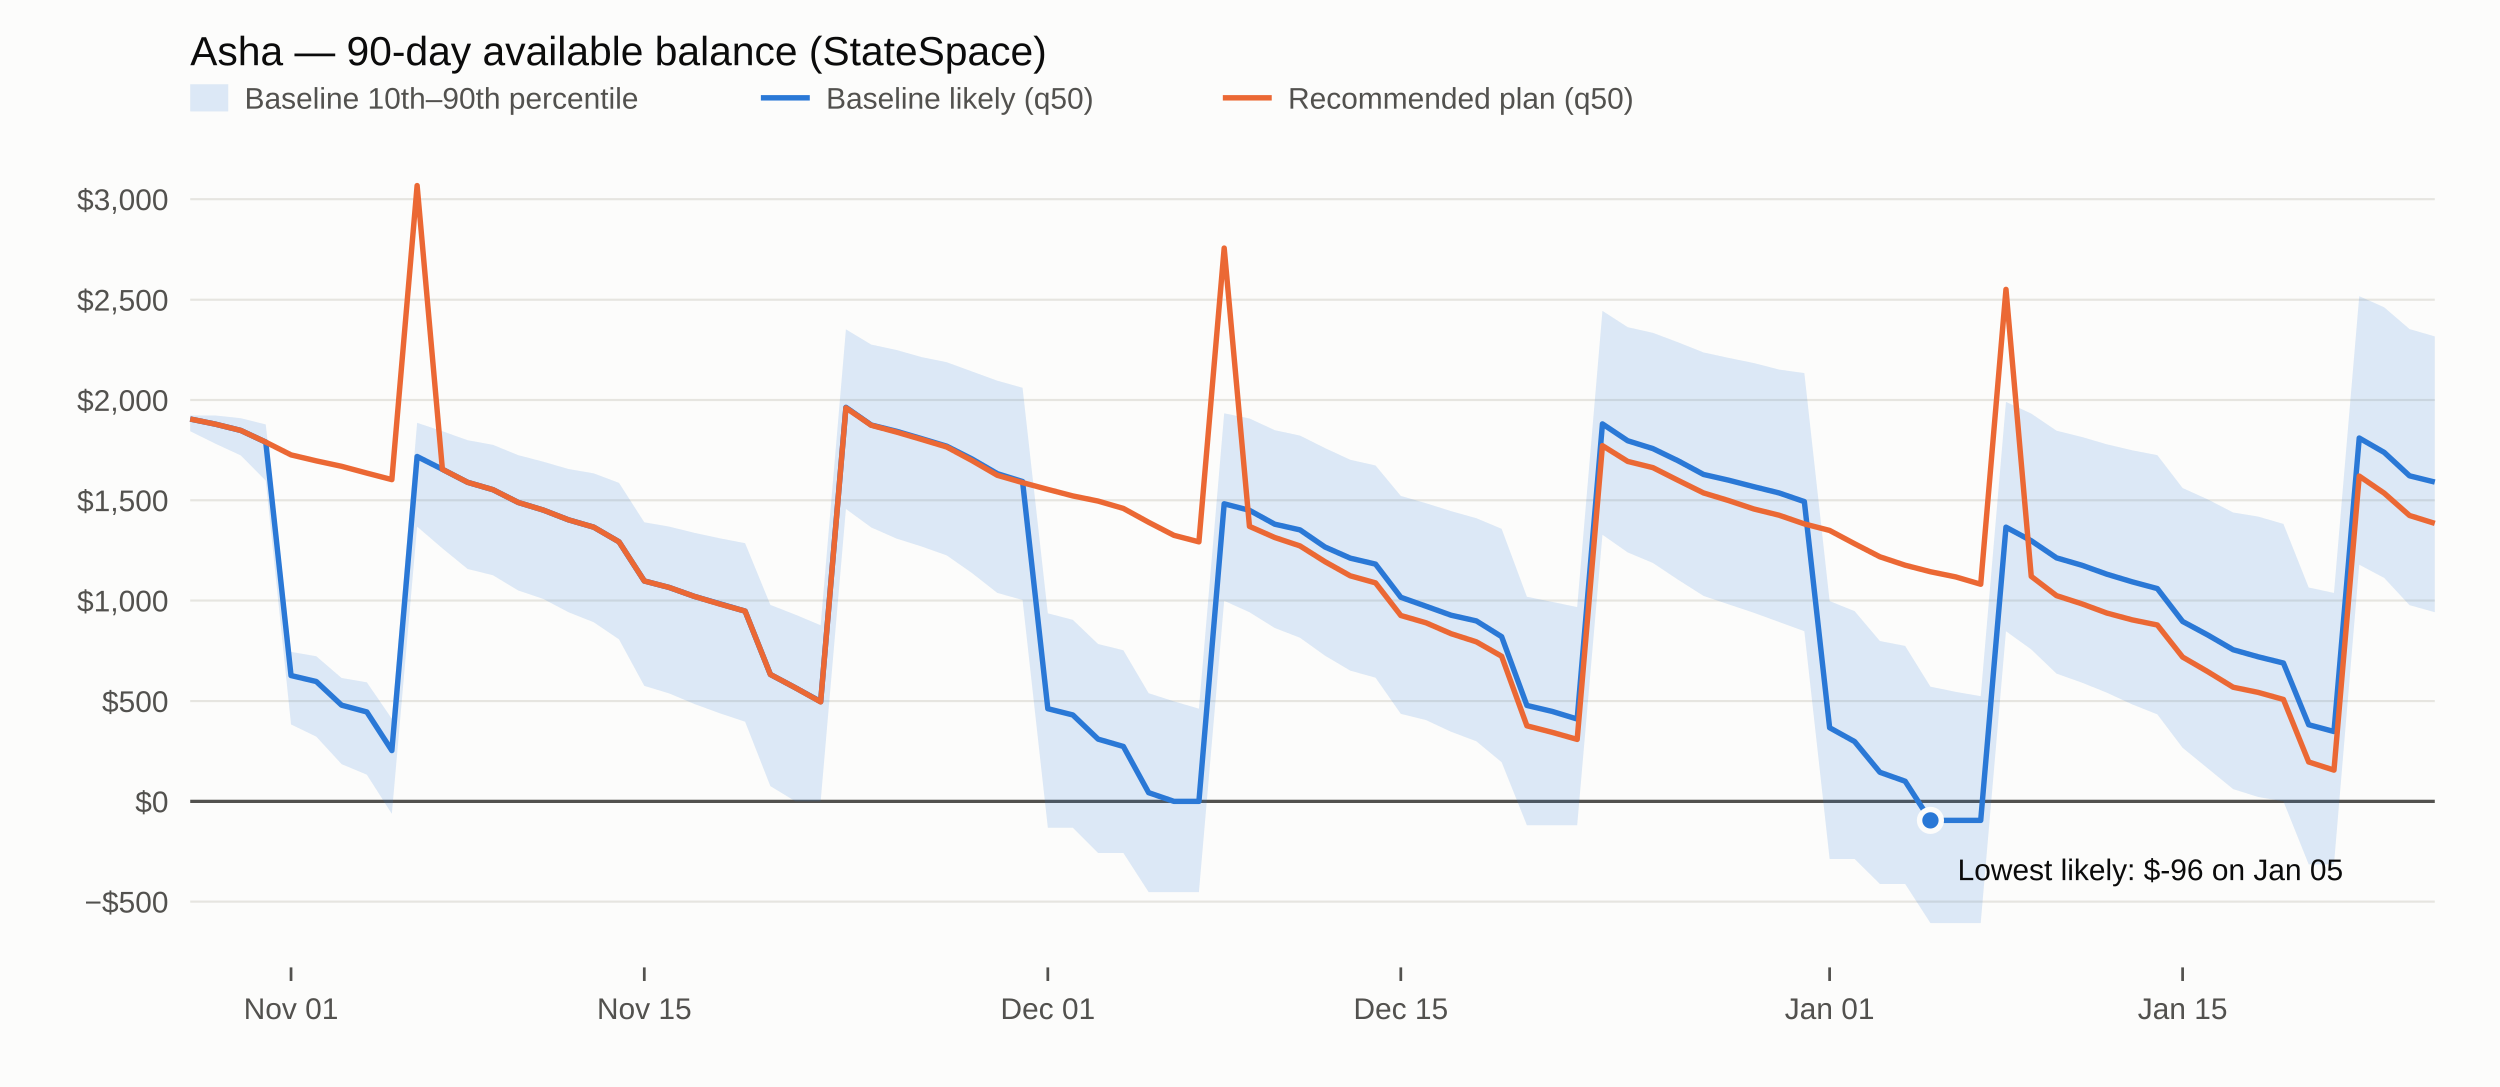
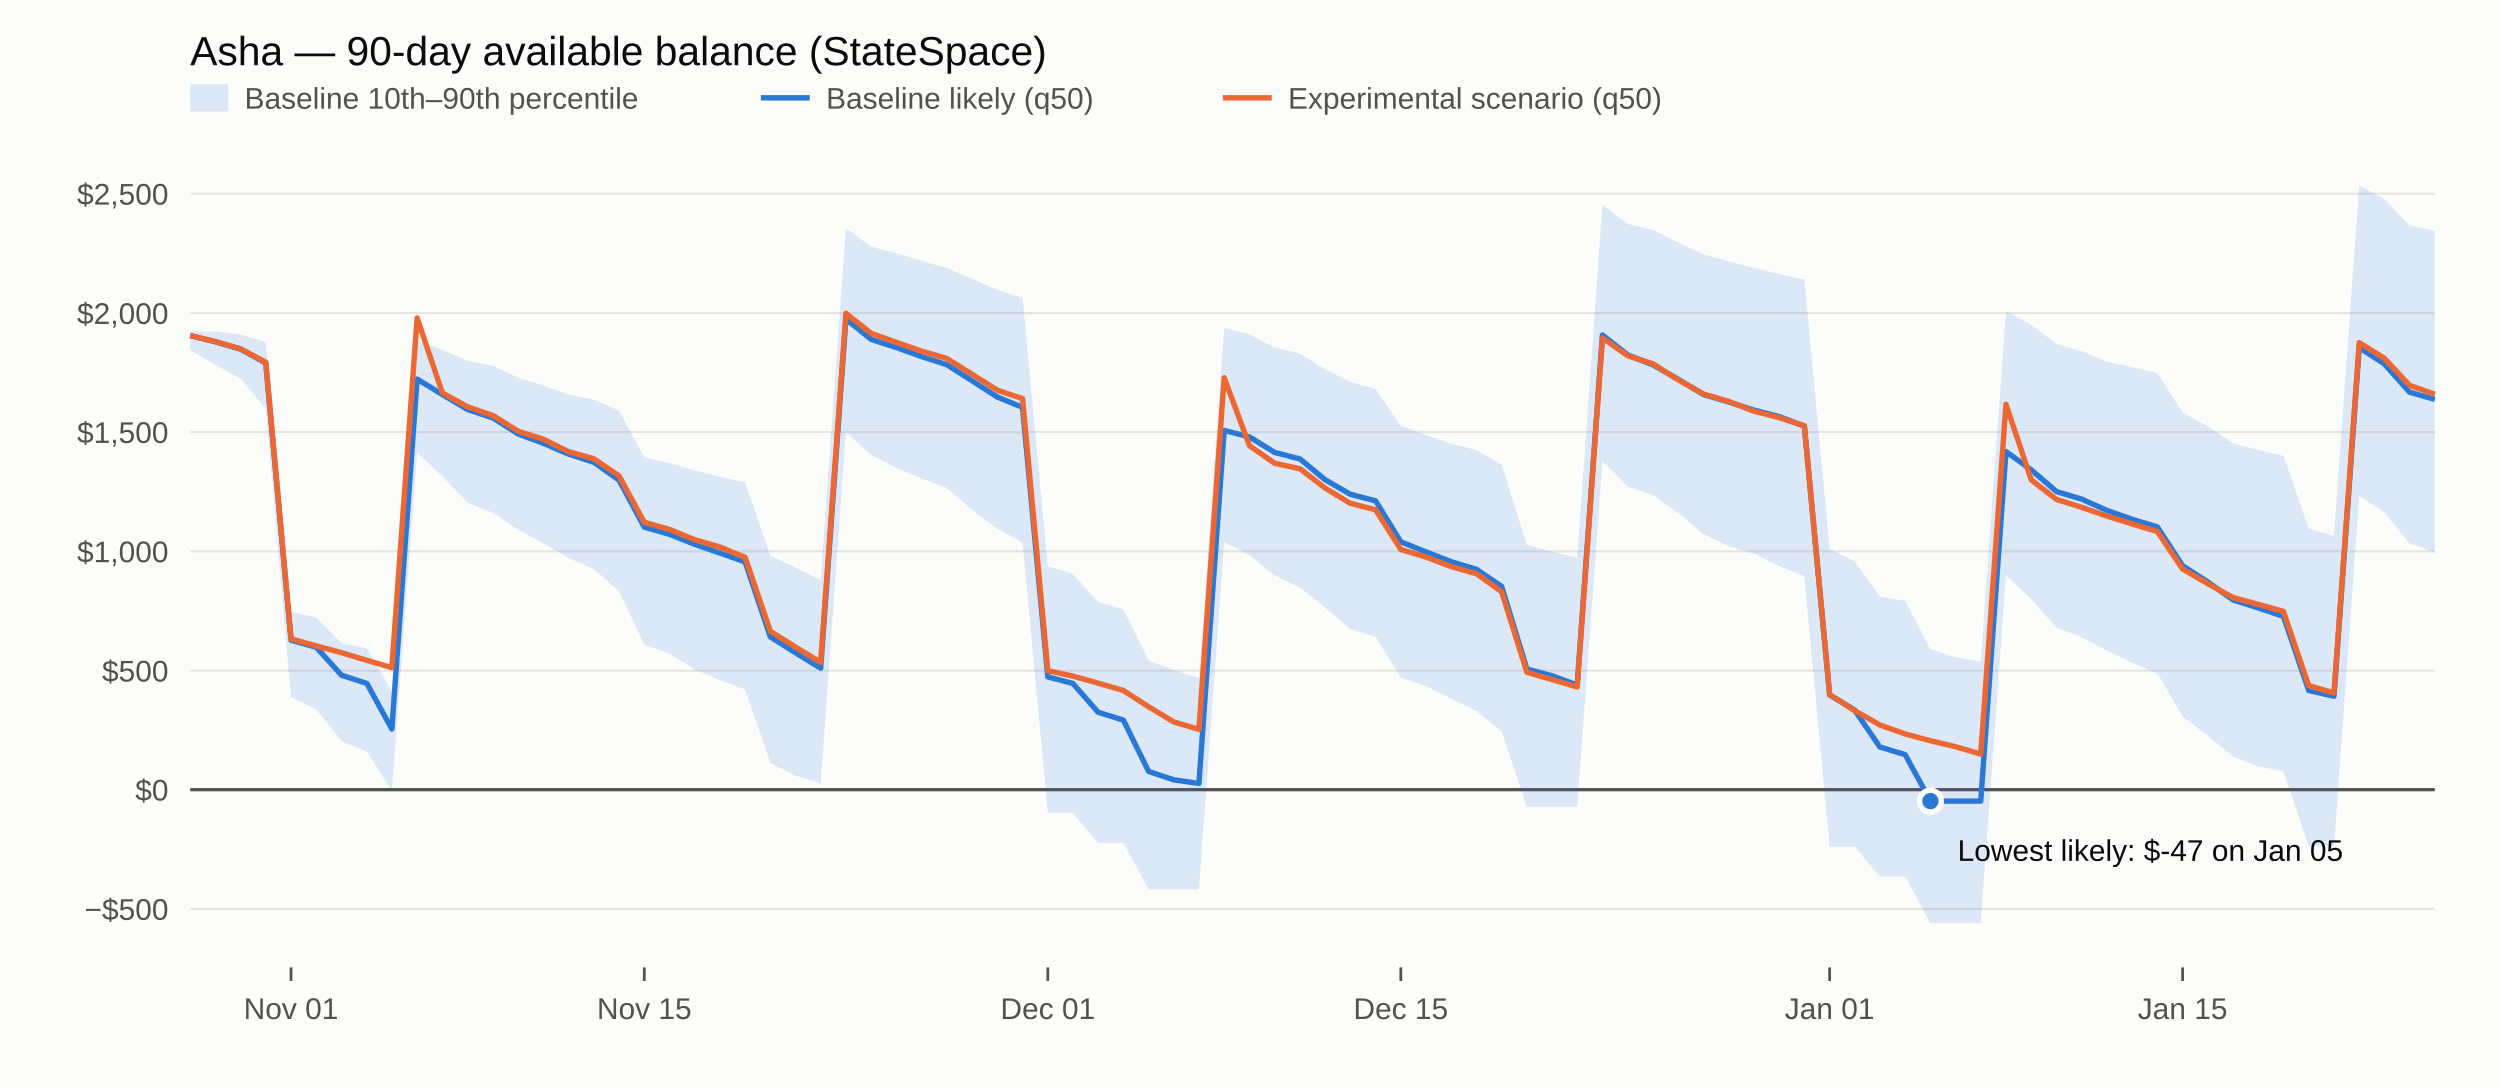
<svg xmlns="http://www.w3.org/2000/svg" viewBox="0 0 920 400" width="920" height="400" font-family="Arial, Helvetica, sans-serif" role="img" aria-label="Asha — 90-day available balance (StateSpace)">
  <rect width="920" height="400" fill="#fcfcfb" />
  <text x="70" y="24" font-size="15" fill="#0b0b0b">Asha — 90-day available balance (StateSpace)</text>
-   <line x1="70" x2="896" y1="331.8" y2="331.8" stroke="#e6e5e0" stroke-width="0.8" />
-   <text x="62" y="335.8" font-size="11" fill="#52514e" text-anchor="end">−$500</text>
-   <line x1="70" x2="896" y1="294.9" y2="294.9" stroke="#52514e" stroke-width="1.2" />
-   <text x="62" y="298.9" font-size="11" fill="#52514e" text-anchor="end">$0</text>
-   <line x1="70" x2="896" y1="258" y2="258" stroke="#e6e5e0" stroke-width="0.8" />
-   <text x="62" y="262" font-size="11" fill="#52514e" text-anchor="end">$500</text>
-   <line x1="70" x2="896" y1="221" y2="221" stroke="#e6e5e0" stroke-width="0.8" />
-   <text x="62" y="225" font-size="11" fill="#52514e" text-anchor="end">$1,000</text>
-   <line x1="70" x2="896" y1="184.1" y2="184.1" stroke="#e6e5e0" stroke-width="0.8" />
-   <text x="62" y="188.1" font-size="11" fill="#52514e" text-anchor="end">$1,500</text>
-   <line x1="70" x2="896" y1="147.2" y2="147.2" stroke="#e6e5e0" stroke-width="0.8" />
-   <text x="62" y="151.2" font-size="11" fill="#52514e" text-anchor="end">$2,000</text>
-   <line x1="70" x2="896" y1="110.3" y2="110.3" stroke="#e6e5e0" stroke-width="0.8" />
-   <text x="62" y="114.3" font-size="11" fill="#52514e" text-anchor="end">$2,500</text>
-   <line x1="70" x2="896" y1="73.3" y2="73.3" stroke="#e6e5e0" stroke-width="0.8" />
-   <text x="62" y="77.3" font-size="11" fill="#52514e" text-anchor="end">$3,000</text>
+   <line x1="70" x2="896" y1="334.5" y2="334.5" stroke="#e6e5e0" stroke-width="0.8" />
+   <text x="62" y="338.5" font-size="11" fill="#52514e" text-anchor="end">−$500</text>
+   <line x1="70" x2="896" y1="290.6" y2="290.6" stroke="#52514e" stroke-width="1.2" />
+   <text x="62" y="294.6" font-size="11" fill="#52514e" text-anchor="end">$0</text>
+   <line x1="70" x2="896" y1="246.8" y2="246.8" stroke="#e6e5e0" stroke-width="0.8" />
+   <text x="62" y="250.8" font-size="11" fill="#52514e" text-anchor="end">$500</text>
+   <line x1="70" x2="896" y1="202.9" y2="202.9" stroke="#e6e5e0" stroke-width="0.8" />
+   <text x="62" y="206.9" font-size="11" fill="#52514e" text-anchor="end">$1,000</text>
+   <line x1="70" x2="896" y1="159" y2="159" stroke="#e6e5e0" stroke-width="0.8" />
+   <text x="62" y="163" font-size="11" fill="#52514e" text-anchor="end">$1,500</text>
+   <line x1="70" x2="896" y1="115.2" y2="115.2" stroke="#e6e5e0" stroke-width="0.8" />
+   <text x="62" y="119.2" font-size="11" fill="#52514e" text-anchor="end">$2,000</text>
+   <line x1="70" x2="896" y1="71.3" y2="71.3" stroke="#e6e5e0" stroke-width="0.8" />
+   <text x="62" y="75.3" font-size="11" fill="#52514e" text-anchor="end">$2,500</text>
  <line x1="107.1" x2="107.1" y1="356" y2="361" stroke="#52514e" />
  <text x="107.1" y="375" font-size="11" fill="#52514e" text-anchor="middle">Nov 01</text>
  <line x1="237.1" x2="237.1" y1="356" y2="361" stroke="#52514e" />
  <text x="237.1" y="375" font-size="11" fill="#52514e" text-anchor="middle">Nov 15</text>
  <line x1="385.6" x2="385.6" y1="356" y2="361" stroke="#52514e" />
  <text x="385.6" y="375" font-size="11" fill="#52514e" text-anchor="middle">Dec 01</text>
  <line x1="515.5" x2="515.5" y1="356" y2="361" stroke="#52514e" />
  <text x="515.5" y="375" font-size="11" fill="#52514e" text-anchor="middle">Dec 15</text>
  <line x1="673.3" x2="673.3" y1="356" y2="361" stroke="#52514e" />
  <text x="673.3" y="375" font-size="11" fill="#52514e" text-anchor="middle">Jan 01</text>
  <line x1="803.2" x2="803.2" y1="356" y2="361" stroke="#52514e" />
  <text x="803.2" y="375" font-size="11" fill="#52514e" text-anchor="middle">Jan 15</text>
-   <polygon points="70,152.9 79.3,152.9 88.6,153.9 97.8,156.2 107.1,239.9 116.4,241.5 125.7,249.5 135,251.1 144.2,264.5 153.5,155.6 162.8,158.7 172.1,162 181.4,163.7 190.7,167.5 199.9,169.9 209.2,172.6 218.5,174.2 227.8,177.7 237.1,192.2 246.3,193.8 255.6,196.1 264.9,198.1 274.2,199.9 283.5,222.6 292.7,226.2 302,230.1 311.3,121.2 320.6,126.8 329.9,128.8 339.1,131.4 348.4,133.3 357.7,136.7 367,140.1 376.3,142.7 385.6,225.7 394.8,228.1 404.1,237 413.4,239.3 422.7,255.1 432,258.1 441.2,260.8 450.5,152.1 459.8,154 469.1,158.3 478.4,160.3 487.6,164.9 496.9,169.2 506.2,171.3 515.5,182.5 524.8,185.2 534,188.1 543.3,190.7 552.6,194.6 561.9,219.6 571.2,221.5 580.4,223.4 589.7,114.4 599,120.4 608.3,122.5 617.6,126 626.9,129.7 636.1,131.7 645.4,133.6 654.7,136 664,137.3 673.3,221.2 682.5,224.9 691.8,235.9 701.1,237.7 710.4,252.7 719.7,254.6 728.9,256.2 738.2,147.9 747.5,152.2 756.8,158.5 766.1,160.8 775.3,163.5 784.6,165.7 793.9,167.5 803.2,179.6 812.5,183.8 821.8,188.6 831,190.1 840.3,192.8 849.6,216.2 858.9,218.2 868.2,109 877.4,113.1 886.7,121.1 896,123.8 896,225.3 886.7,222.7 877.4,212.7 868.2,207.8 858.9,318.1 849.6,318.1 840.3,294.9 831,293.3 821.8,290.4 812.5,282.8 803.2,275.2 793.9,262.9 784.6,259.2 775.3,254.9 766.1,251.2 756.8,247.9 747.5,239 738.2,232.3 728.9,339.7 719.7,339.7 710.4,339.7 701.1,325.3 691.8,325.3 682.5,316.1 673.3,316.1 664,232.3 654.7,228.9 645.4,225.5 636.1,222.4 626.9,219.3 617.6,213.4 608.3,207.2 599,203.3 589.7,196.8 580.4,303.7 571.2,303.7 561.9,303.7 552.6,280.5 543.3,272.8 534,269.3 524.8,265 515.5,262.7 506.2,249.4 496.9,246.8 487.6,241.3 478.4,234.7 469.1,231.1 459.8,225.3 450.5,221.1 441.2,328.3 432,328.3 422.7,328.3 413.4,313.9 404.1,313.9 394.8,304.6 385.6,304.6 376.3,220.8 367,218.2 357.7,210.9 348.4,204.4 339.1,201.1 329.9,198.2 320.6,194.1 311.3,187.3 302,294.9 292.7,294.9 283.5,289.3 274.2,265.6 264.9,262.5 255.6,259.1 246.3,255.2 237.1,252.4 227.8,235.3 218.5,229 209.2,225.3 199.9,220.4 190.7,217.3 181.4,211.7 172.1,209.4 162.8,201.8 153.5,193.8 144.2,299.5 135,285.1 125.7,281.2 116.4,271.1 107.1,266.6 97.8,176.9 88.6,167.6 79.3,163.3 70,158.7 " fill="#2a78d6" fill-opacity="0.15" stroke="none" />
-   <polyline points="70,154.2 79.3,156.1 88.6,158.4 97.8,162.7 107.1,248.6 116.4,250.8 125.7,259.5 135,262 144.2,276.2 153.5,168 162.8,172.7 172.1,177.5 181.4,180.2 190.7,184.9 199.9,187.7 209.2,191.3 218.5,194 227.8,199.4 237.1,213.8 246.3,216.2 255.6,219.5 264.9,222.2 274.2,224.9 283.5,248.2 292.7,253.1 302,258.2 311.3,149.9 320.6,156.4 329.9,158.7 339.1,161.4 348.4,164.2 357.7,168.9 367,174.3 376.3,177.2 385.6,260.8 394.8,263.1 404.1,272 413.4,274.7 422.7,291.7 432,294.9 441.2,294.9 450.5,185.4 459.8,187.8 469.1,192.9 478.4,195 487.6,201.3 496.9,205.4 506.2,207.6 515.5,219.8 524.8,223.1 534,226.4 543.3,228.5 552.6,234.3 561.9,259.6 571.2,261.8 580.4,264.6 589.7,156 599,162.2 608.3,165.1 617.6,169.6 626.9,174.6 636.1,176.7 645.4,179.1 654.7,181.4 664,184.6 673.3,267.8 682.5,272.9 691.8,284.2 701.1,287.5 710.4,301.9 719.7,301.9 728.9,301.9 738.2,194 747.5,199 756.8,205.3 766.1,208 775.3,211.3 784.6,214.1 793.9,216.6 803.2,228.7 812.5,233.7 821.8,239.1 831,241.7 840.3,244 849.6,266.7 858.9,269.2 868.2,161.2 877.4,166.5 886.7,175.1 896,177.4" fill="none" stroke="#2a78d6" stroke-width="2" stroke-linejoin="round" />
-   <polyline points="70,154.2 79.3,156.1 88.6,158.4 97.8,162.7 107.1,167.4 116.4,169.6 125.7,171.6 135,174.1 144.2,176.5 153.5,68.3 162.8,172.7 172.1,177.5 181.4,180.2 190.7,184.9 199.9,187.7 209.2,191.3 218.5,194 227.8,199.4 237.1,213.8 246.3,216.2 255.6,219.5 264.9,222.3 274.2,224.9 283.5,248.2 292.7,253.1 302,258.3 311.3,150.1 320.6,156.5 329.9,159 339.1,161.7 348.4,164.5 357.7,169.5 367,174.9 376.3,177.6 385.6,180.1 394.8,182.5 404.1,184.4 413.4,187.1 422.7,192.2 432,197 441.2,199.4 450.5,91.3 459.8,193.7 469.1,197.8 478.4,200.9 487.6,206.7 496.9,211.9 506.2,214.5 515.5,226.5 524.8,229.2 534,233.2 543.3,236.2 552.6,241.5 561.9,267.1 571.2,269.5 580.4,272.1 589.7,164 599,169.8 608.3,172.1 617.6,176.8 626.9,181.4 636.1,184.2 645.4,187.3 654.7,189.6 664,192.8 673.3,195.2 682.5,200.1 691.8,204.9 701.1,208 710.4,210.4 719.7,212.3 728.9,215 738.2,106.5 747.5,212.1 756.8,219.2 766.1,222.2 775.3,225.6 784.6,228.1 793.9,230 803.2,241.8 812.5,247.2 821.8,252.9 831,254.8 840.3,257.4 849.6,280.4 858.9,283.4 868.2,175.2 877.4,181.5 886.7,189.7 896,192.6" fill="none" stroke="#eb6834" stroke-width="2" stroke-linejoin="round" />
-   <circle cx="710.4" cy="301.9" r="4" fill="#2a78d6" stroke="#fcfcfb" stroke-width="2" />
-   <text x="720.4" y="323.9" font-size="11" fill="#0b0b0b">Lowest likely: $-96 on Jan 05</text>
+   <polygon points="70,122 79.3,122 88.6,123.1 97.8,125.9 107.1,225.3 116.4,227.2 125.7,236.7 135,238.6 144.2,254.4 153.5,125.1 162.8,128.8 172.1,132.8 181.4,134.7 190.7,139 199.9,141.9 209.2,145.2 218.5,147.1 227.8,151.1 237.1,168.3 246.3,170.4 255.6,173.1 264.9,175.4 274.2,177.5 283.5,204.6 292.7,208.8 302,213.4 311.3,84 320.6,90.8 329.9,93.2 339.1,96 348.4,98.6 357.7,102.6 367,106.7 376.3,109.7 385.6,208.4 394.8,211.2 404.1,221.5 413.4,224.2 422.7,243.1 432,246.6 441.2,249.5 450.5,120.7 459.8,123 469.1,127.9 478.4,130.1 487.6,135.9 496.9,140.5 506.2,143.2 515.5,156.7 524.8,160.1 534,163.3 543.3,165.6 552.6,171 561.9,200.5 571.2,203 580.4,205.3 589.7,75.3 599,82.4 608.3,84.6 617.6,89.3 626.9,93.6 636.1,96.2 645.4,98.6 654.7,100.9 664,102.8 673.3,202.1 682.5,206.5 691.8,219.6 701.1,221.1 710.4,239 719.7,241.9 728.9,243.5 738.2,114.7 747.5,119.5 756.8,126.6 766.1,129.3 775.3,133.1 784.6,135.1 793.9,137.3 803.2,151.8 812.5,156.9 821.8,163.2 831,165.6 840.3,167.8 849.6,194.4 858.9,197.2 868.2,68.3 877.4,73.2 886.7,82.9 896,85 896,203.4 886.7,199.9 877.4,188.6 868.2,182.5 858.9,311.4 849.6,311.4 840.3,283.8 831,282 821.8,278.5 812.5,270.8 803.2,263.7 793.9,247.8 784.6,243.9 775.3,239.4 766.1,234.5 756.8,231 747.5,220.5 738.2,211.7 728.9,339.7 719.7,339.7 710.4,339.7 701.1,322.6 691.8,322.6 682.5,311.6 673.3,311.6 664,212.1 654.7,208.3 645.4,203.7 636.1,201 626.9,196.6 617.6,188.8 608.3,182.2 599,179.1 589.7,169.7 580.4,296.9 571.2,296.9 561.9,296.9 552.6,269.2 543.3,261.6 534,257.1 524.8,252.5 515.5,249.3 506.2,234.3 496.9,231.5 487.6,223.6 478.4,216.2 469.1,211.8 459.8,204.3 450.5,199.6 441.2,327.3 432,327.3 422.7,327.3 413.4,310.2 404.1,310.2 394.8,299.2 385.6,299.2 376.3,199.6 367,194.6 357.7,187.7 348.4,179.5 339.1,176.1 329.9,172.2 320.6,167.5 311.3,159 302,288.3 292.7,285.4 283.5,280.8 274.2,253.7 264.9,250.3 255.6,246.3 246.3,240.5 237.1,237.2 227.8,217.5 218.5,209.4 209.2,205.3 199.9,199.9 190.7,194.9 181.4,188.8 172.1,185 162.8,175.3 153.5,166.6 144.2,290.9 135,276.6 125.7,272.7 116.4,261.1 107.1,256.5 97.8,150.4 88.6,139.4 79.3,134.3 70,128.8 " fill="#2a78d6" fill-opacity="0.15" stroke="none" />
+   <polyline points="70,123.5 79.3,125.8 88.6,128.5 97.8,133.6 107.1,235.6 116.4,238.2 125.7,248.5 135,251.5 144.2,268.3 153.5,139.5 162.8,145.2 172.1,150.7 181.4,153.8 190.7,159.7 199.9,163.1 209.2,167.1 218.5,170.1 227.8,176.7 237.1,194 246.3,196.6 255.6,200.3 264.9,203.5 274.2,206.8 283.5,234.4 292.7,240.2 302,245.9 311.3,117.4 320.6,124.9 329.9,127.9 339.1,131.2 348.4,134.2 357.7,140.1 367,146.1 376.3,149.9 385.6,249.1 394.8,251.5 404.1,262.1 413.4,265 422.7,283.9 432,287 441.2,288.3 450.5,158.4 459.8,160.8 469.1,166.5 478.4,168.9 487.6,176.5 496.9,181.9 506.2,184.3 515.5,199.4 524.8,203.1 534,206.7 543.3,209.5 552.6,215.8 561.9,246.2 571.2,248.7 580.4,252.1 589.7,123.3 599,130.6 608.3,134.3 617.6,139.6 626.9,145.2 636.1,147.9 645.4,150.9 654.7,153.3 664,156.8 673.3,255.7 682.5,261.3 691.8,274.9 701.1,277.7 710.4,294.8 719.7,294.8 728.9,294.8 738.2,166.2 747.5,172.9 756.8,180.9 766.1,183.7 775.3,187.8 784.6,191.1 793.9,193.9 803.2,208.2 812.5,214.2 821.8,220.8 831,223.7 840.3,226.8 849.6,254.1 858.9,256.2 868.2,127.9 877.4,133.9 886.7,144.3 896,147" fill="none" stroke="#2a78d6" stroke-width="2" stroke-linejoin="round" />
+   <polyline points="70,123.5 79.3,125.7 88.6,128.4 97.8,133.3 107.1,235.1 116.4,237.7 125.7,240.2 135,243 144.2,245.7 153.5,117 162.8,144.6 172.1,149.7 181.4,152.9 190.7,158.7 199.9,161.6 209.2,166.2 218.5,168.8 227.8,175.1 237.1,192.2 246.3,194.8 255.6,198.6 264.9,201.3 274.2,205.1 283.5,232.3 292.7,238.1 302,243.7 311.3,115.3 320.6,122.7 329.9,126 339.1,129.2 348.4,131.9 357.7,137.7 367,143.6 376.3,146.7 385.6,246.8 394.8,248.8 404.1,251.4 413.4,254.1 422.7,260.1 432,265.7 441.2,268.4 450.5,139 459.8,164 469.1,170.5 478.4,172.5 487.6,179.6 496.9,185.2 506.2,187.6 515.5,202.2 524.8,205 534,208.5 543.3,211.1 552.6,217.8 561.9,247.4 571.2,250.1 580.4,252.8 589.7,124.4 599,130.9 608.3,133.9 617.6,139.8 626.9,145 636.1,147.7 645.4,151.3 654.7,153.7 664,156.7 673.3,255.6 682.5,261.5 691.8,266.8 701.1,270.1 710.4,272.6 719.7,274.8 728.9,277.5 738.2,148.8 747.5,176.6 756.8,183.8 766.1,186.7 775.3,189.9 784.6,192.8 793.9,195.6 803.2,209.4 812.5,214.8 821.8,219.9 831,222.4 840.3,225 849.6,252.3 858.9,255 868.2,126.1 877.4,131.8 886.7,141.8 896,145.1" fill="none" stroke="#eb6834" stroke-width="2" stroke-linejoin="round" />
+   <circle cx="710.4" cy="294.8" r="4" fill="#2a78d6" stroke="#fcfcfb" stroke-width="2" />
+   <text x="720.4" y="316.8" font-size="11" fill="#0b0b0b">Lowest likely: $-47 on Jan 05</text>
  <rect x="70" y="31" width="14" height="10" fill="#2a78d6" fill-opacity="0.15" />
  <text x="90" y="40" font-size="11" fill="#52514e">Baseline 10th–90th percentile</text>
  <line x1="280" x2="298" y1="36" y2="36" stroke="#2a78d6" stroke-width="2" />
  <text x="304" y="40" font-size="11" fill="#52514e">Baseline likely (q50)</text>
  <line x1="450" x2="468" y1="36" y2="36" stroke="#eb6834" stroke-width="2" />
-   <text x="474" y="40" font-size="11" fill="#52514e">Recommended plan (q50)</text>
+   <text x="474" y="40" font-size="11" fill="#52514e">Experimental scenario (q50)</text>
</svg>
